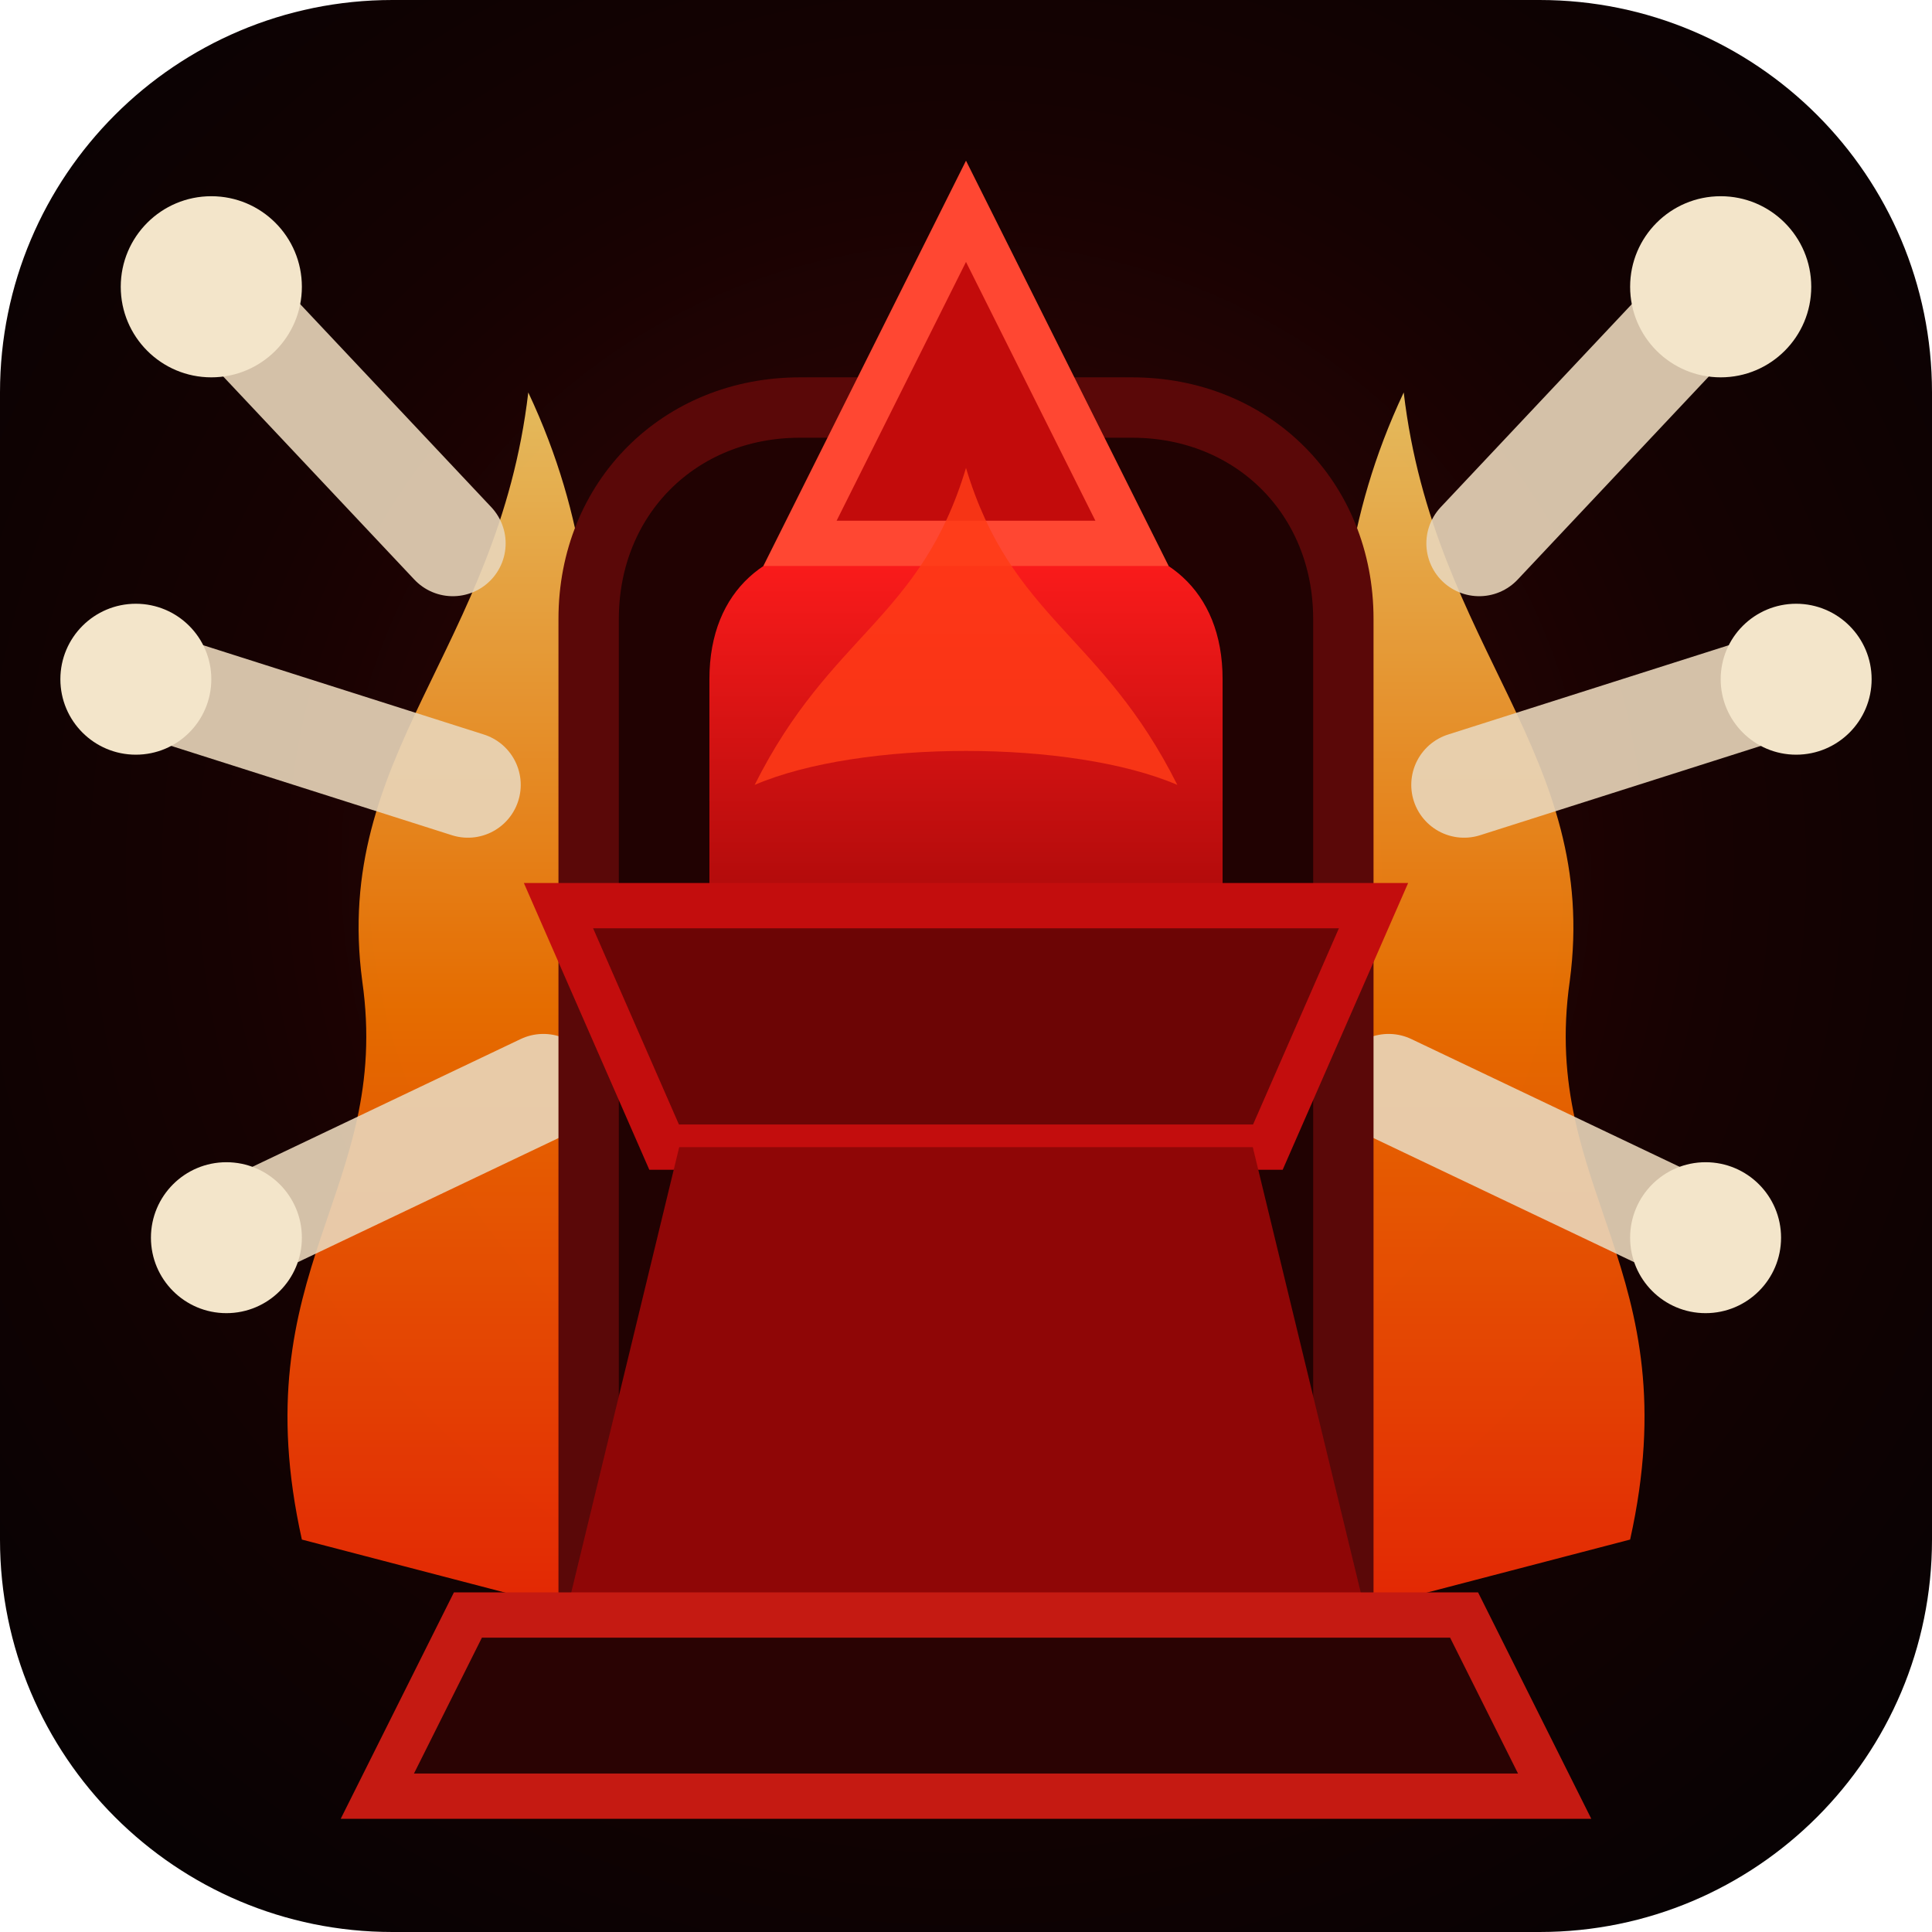
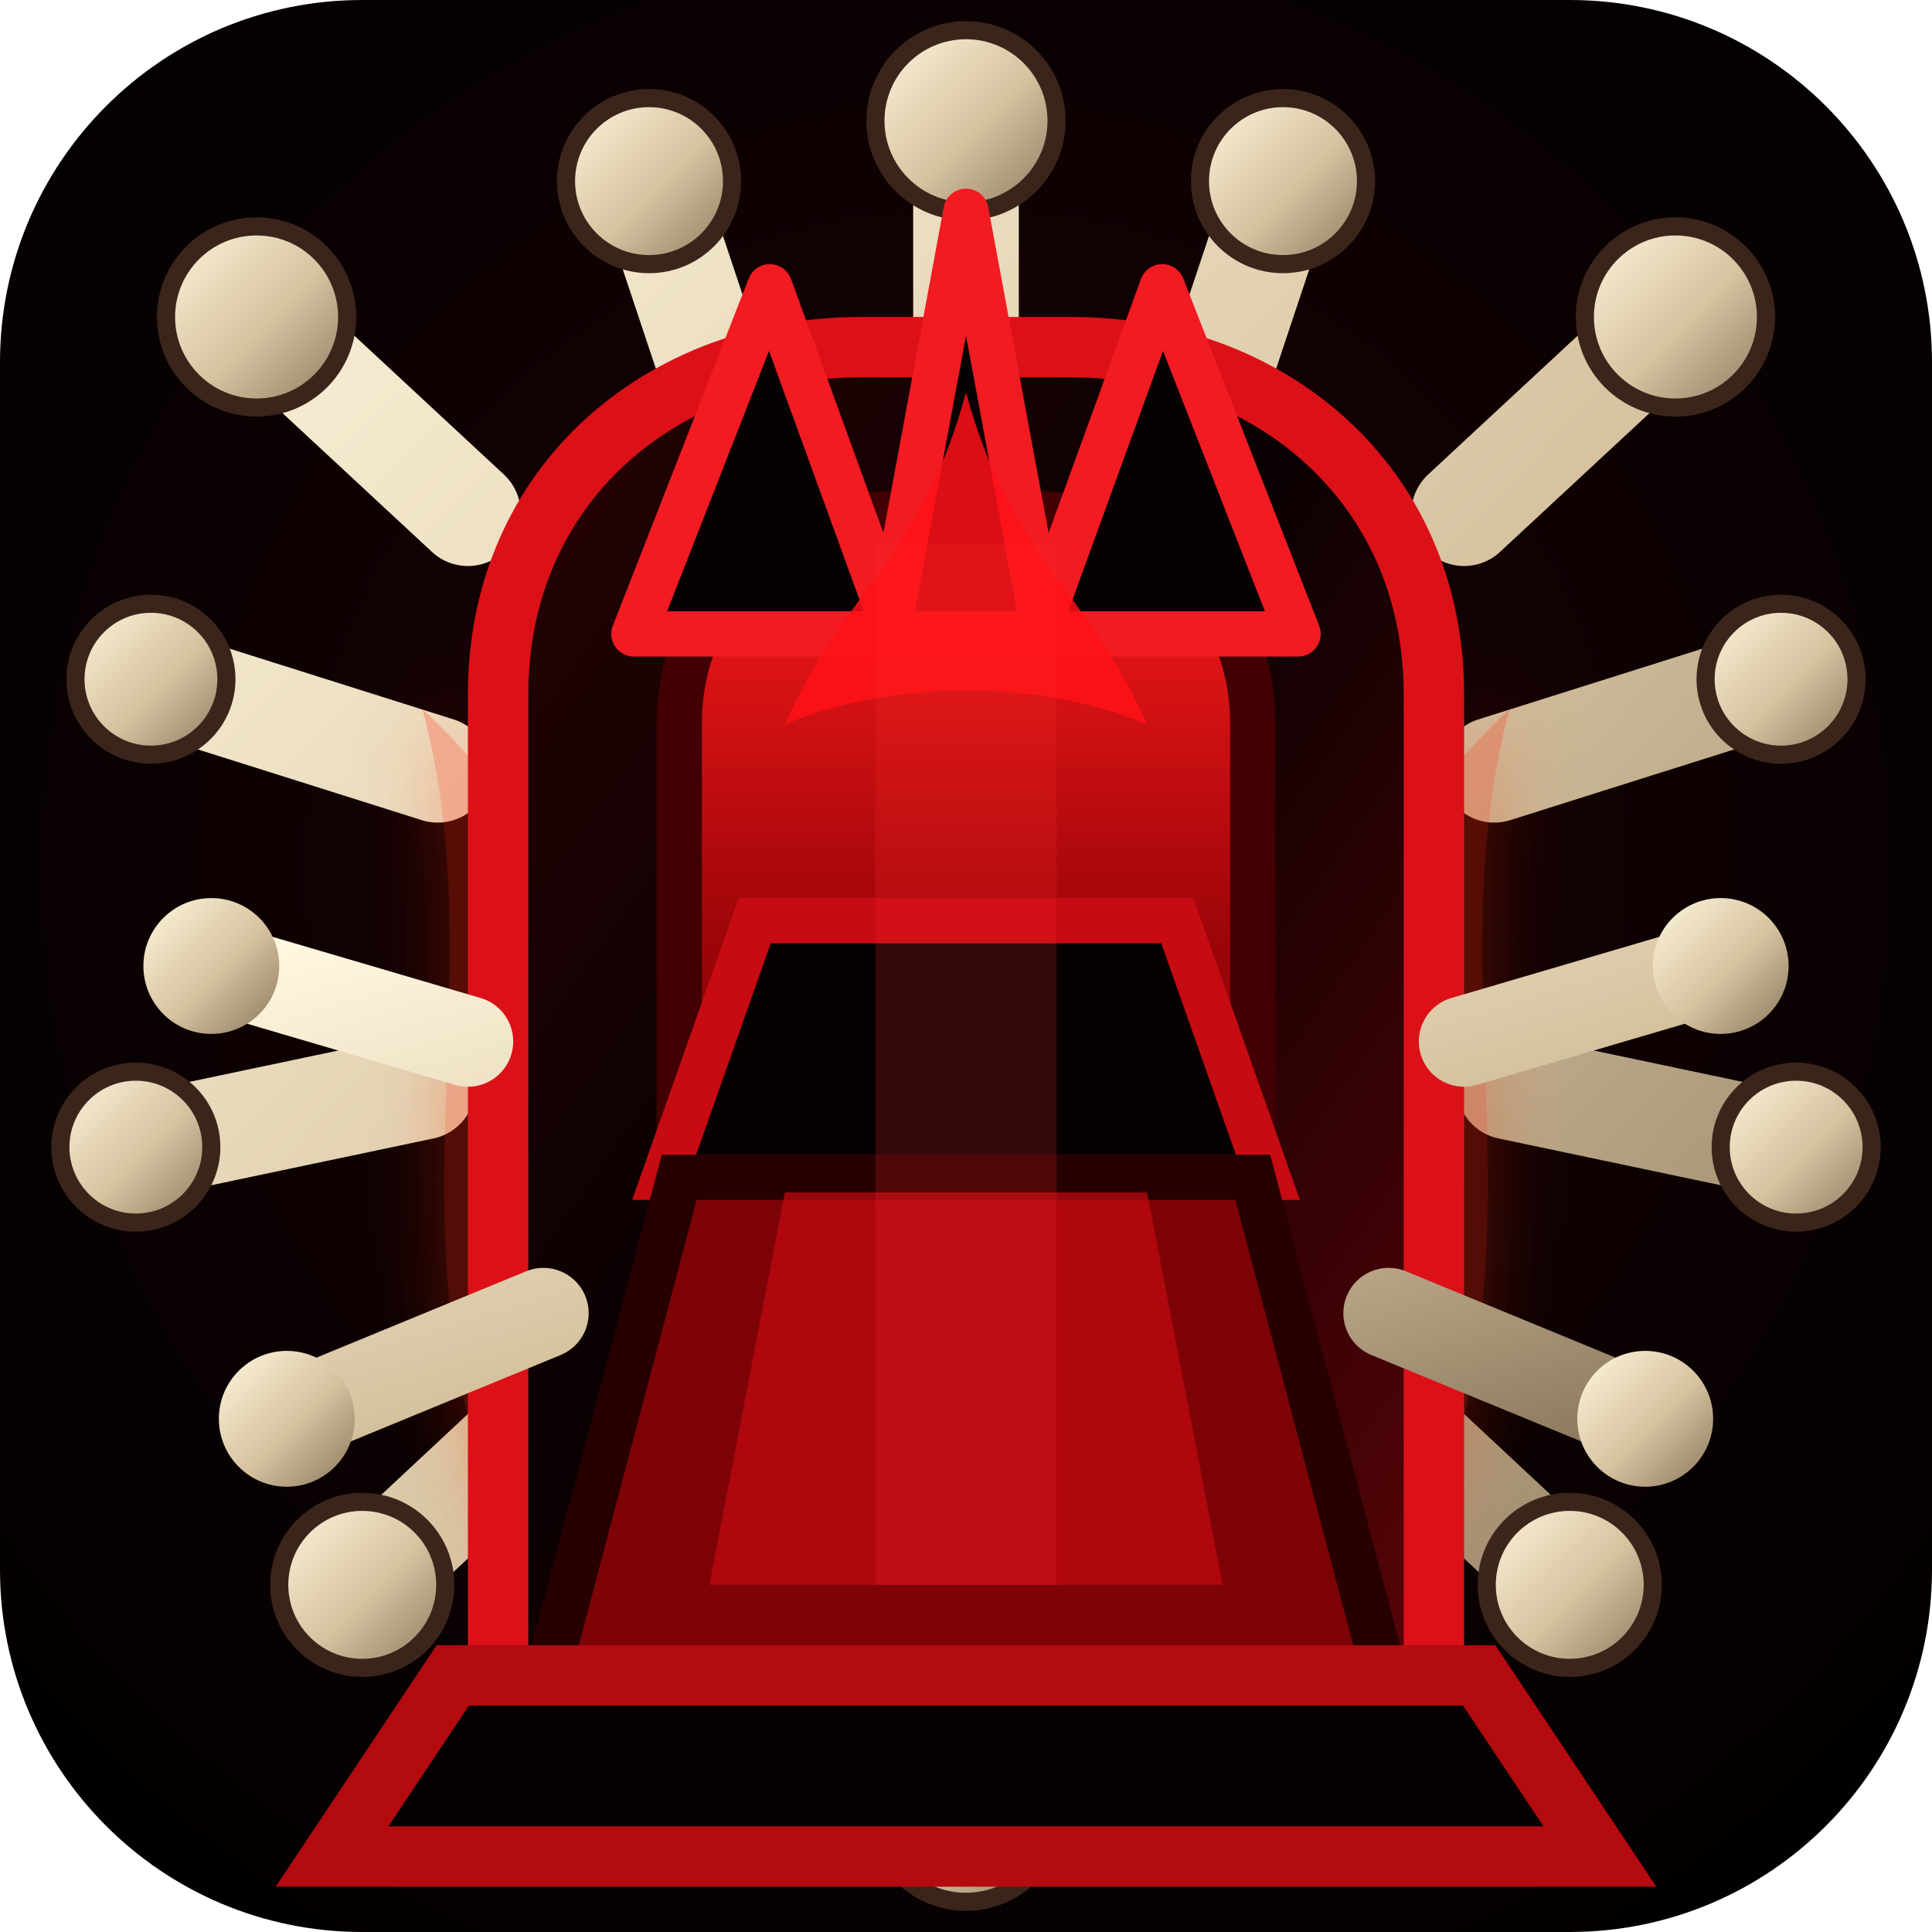
<svg xmlns="http://www.w3.org/2000/svg" viewBox="0 0 128 128">
  <defs>
-     <radialGradient id="bg" cx="50%" cy="45%" r="70%">
-       <stop offset="0%" stop-color="#3b0505" />
-       <stop offset="55%" stop-color="#160202" />
-       <stop offset="100%" stop-color="#050203" />
+     <radialGradient id="void" cx="50%" cy="45%" r="74%">
+       <stop offset="0%" stop-color="#220204" />
+       <stop offset="62%" stop-color="#090102" />
+       <stop offset="100%" stop-color="#000" />
    </radialGradient>
-     <linearGradient id="fire" x1="0" x2="0" y1="1" y2="0">
-       <stop offset="0%" stop-color="#ff2a05" />
-       <stop offset="50%" stop-color="#ff7a00" />
-       <stop offset="100%" stop-color="#ffd36a" />
+     <linearGradient id="throne" x1="0" x2="0" y1="0" y2="1">
+       <stop offset="0%" stop-color="#ff1b1b" />
+       <stop offset="38%" stop-color="#9d0509" />
+       <stop offset="100%" stop-color="#250102" />
    </linearGradient>
-     <linearGradient id="blood" x1="0" x2="0" y1="0" y2="1">
-       <stop offset="0%" stop-color="#ff1c1c" />
-       <stop offset="45%" stop-color="#9f0707" />
-       <stop offset="100%" stop-color="#3d0303" />
+     <linearGradient id="darkMetal" x1="0" x2="1" y1="0" y2="1">
+       <stop offset="0%" stop-color="#2a0204" />
+       <stop offset="45%" stop-color="#090102" />
+       <stop offset="100%" stop-color="#5a0307" />
    </linearGradient>
+     <linearGradient id="bone" x1="0" x2="1" y1="0" y2="1">
+       <stop offset="0%" stop-color="#fff7df" />
+       <stop offset="55%" stop-color="#d6c29f" />
+       <stop offset="100%" stop-color="#8a765c" />
+     </linearGradient>
+     <filter id="glow" x="-40%" y="-40%" width="180%" height="180%">
+       <feGaussianBlur stdDeviation="2.4" result="blur" />
+       <feMerge>
+         <feMergeNode in="blur" />
+         <feMergeNode in="SourceGraphic" />
+       </feMerge>
+     </filter>
  </defs>
-   <rect width="128" height="128" rx="26" fill="url(#bg)" />
-   <path d="M20 102 C16 84 26 79 24 65 C22 50 33 43 35 26 C43 43 36 55 44 70 C53 86 38 92 43 108 Z" fill="url(#fire)" opacity=".88" />
-   <path d="M108 102 C112 84 102 79 104 65 C106 50 95 43 93 26 C85 43 92 55 84 70 C75 86 90 92 85 108 Z" fill="url(#fire)" opacity=".88" />
-   <path d="M30 36 L14 19 M98 36 L114 19 M31 52 L9 45 M97 52 L119 45 M36 72 L15 82 M92 72 L113 82" stroke="#e9d6ba" stroke-width="7" stroke-linecap="round" opacity=".9" />
-   <circle cx="14" cy="19" r="6" fill="#f3e5ca" />
-   <circle cx="114" cy="19" r="6" fill="#f3e5ca" />
-   <circle cx="9" cy="45" r="5" fill="#f3e5ca" />
-   <circle cx="119" cy="45" r="5" fill="#f3e5ca" />
-   <circle cx="15" cy="82" r="5" fill="#f3e5ca" />
-   <circle cx="113" cy="82" r="5" fill="#f3e5ca" />
-   <path d="M39 104 V41 C39 33 45 27 53 27 H75 C83 27 89 33 89 41 V104 Z" fill="#210202" stroke="#5a0808" stroke-width="4" />
-   <path d="M47 100 V45 C47 39 51 36 56 36 H72 C77 36 81 39 81 45 V100 Z" fill="url(#blood)" />
-   <path d="M37 60 H91 L84 76 H44 Z" fill="#6c0505" stroke="#c30d0d" stroke-width="3" />
-   <path d="M45 76 H83 L91 109 H37 Z" fill="#8f0606" />
-   <path d="M31 107 H97 L103 119 H25 Z" fill="#2a0303" stroke="#c51a12" stroke-width="3" />
-   <path d="M53 36 L64 14 L75 36 Z" fill="#c30b0b" stroke="#ff4732" stroke-width="3" />
-   <path d="M50 52 C55 42 61 41 64 31 C67 41 73 42 78 52 C71 49 57 49 50 52 Z" fill="#ff3b16" opacity=".85" />
+   <rect width="128" height="128" rx="24" fill="url(#void)" />
+   <path d="M17 21 L31 34 M43 12 L49 30 M64 8 V27 M85 12 L79 30 M111 21 L97 34 M118 45 L99 51 M119 76 L100 72 M104 105 L89 91 M64 120 V98 M24 105 L39 91 M9 76 L28 72 M10 45 L29 51" stroke="url(#bone)" stroke-width="7" stroke-linecap="round" />
+   <g fill="url(#bone)" stroke="#3b251b" stroke-width="1.2">
+     <circle cx="17" cy="21" r="6" />
+     <circle cx="43" cy="12" r="5.5" />
+     <circle cx="64" cy="8" r="6" />
+     <circle cx="85" cy="12" r="5.5" />
+     <circle cx="111" cy="21" r="6" />
+     <circle cx="118" cy="45" r="5" />
+     <circle cx="119" cy="76" r="5" />
+     <circle cx="104" cy="105" r="5.5" />
+     <circle cx="64" cy="120" r="6" />
+     <circle cx="24" cy="105" r="5.5" />
+     <circle cx="9" cy="76" r="5" />
+     <circle cx="10" cy="45" r="5" />
+   </g>
+   <path d="M34 103 C25 82 33 66 28 47 C40 58 43 75 53 84 C46 67 51 50 64 31 C77 50 82 67 75 84 C85 75 88 58 100 47 C95 66 103 82 94 103 Z" fill="#ff2a10" opacity=".28" filter="url(#glow)" />
+   <path d="M33 112 V46 C33 32 44 23 57 23 H71 C84 23 95 32 95 46 V112 Z" fill="url(#darkMetal)" stroke="#dc1118" stroke-width="4" />
+   <path d="M45 108 V48 C45 39 52 34 60 34 H68 C76 34 83 39 83 48 V108 Z" fill="url(#throne)" stroke="#420003" stroke-width="3" />
+   <path d="M50 61 H78 L84 78 H44 Z" fill="#080102" stroke="#c70b12" stroke-width="3" />
+   <path d="M45 78 H83 L92 112 H36 Z" fill="#7d0307" stroke="#270001" stroke-width="3" />
+   <path d="M30 111 H98 L106 123 H22 Z" fill="#060101" stroke="#b30b0f" stroke-width="4" />
+   <path d="M42 42 L51 19 L59 41 L64 14 L69 41 L77 19 L86 42 Z" fill="#070101" stroke="#f21b22" stroke-width="3" stroke-linejoin="round" />
+   <path d="M52 48 C56 39 61 37 64 26 C67 37 72 39 76 48 C69 45 59 45 52 48 Z" fill="#ff1018" opacity=".85" />
+   <path d="M31 69 L14 64 M97 69 L114 64 M36 87 L19 94 M92 87 L109 94" stroke="url(#bone)" stroke-width="6" stroke-linecap="round" />
+   <circle cx="14" cy="64" r="4.5" fill="url(#bone)" />
+   <circle cx="114" cy="64" r="4.5" fill="url(#bone)" />
+   <circle cx="19" cy="94" r="4.5" fill="url(#bone)" />
+   <circle cx="109" cy="94" r="4.5" fill="url(#bone)" />
+   <path d="M52 79 H76 L81 105 H47 Z" fill="#c5090f" opacity=".7" />
+   <path d="M58 36 H70 V105 H58 Z" fill="#ff2a2a" opacity=".18" />
</svg>
